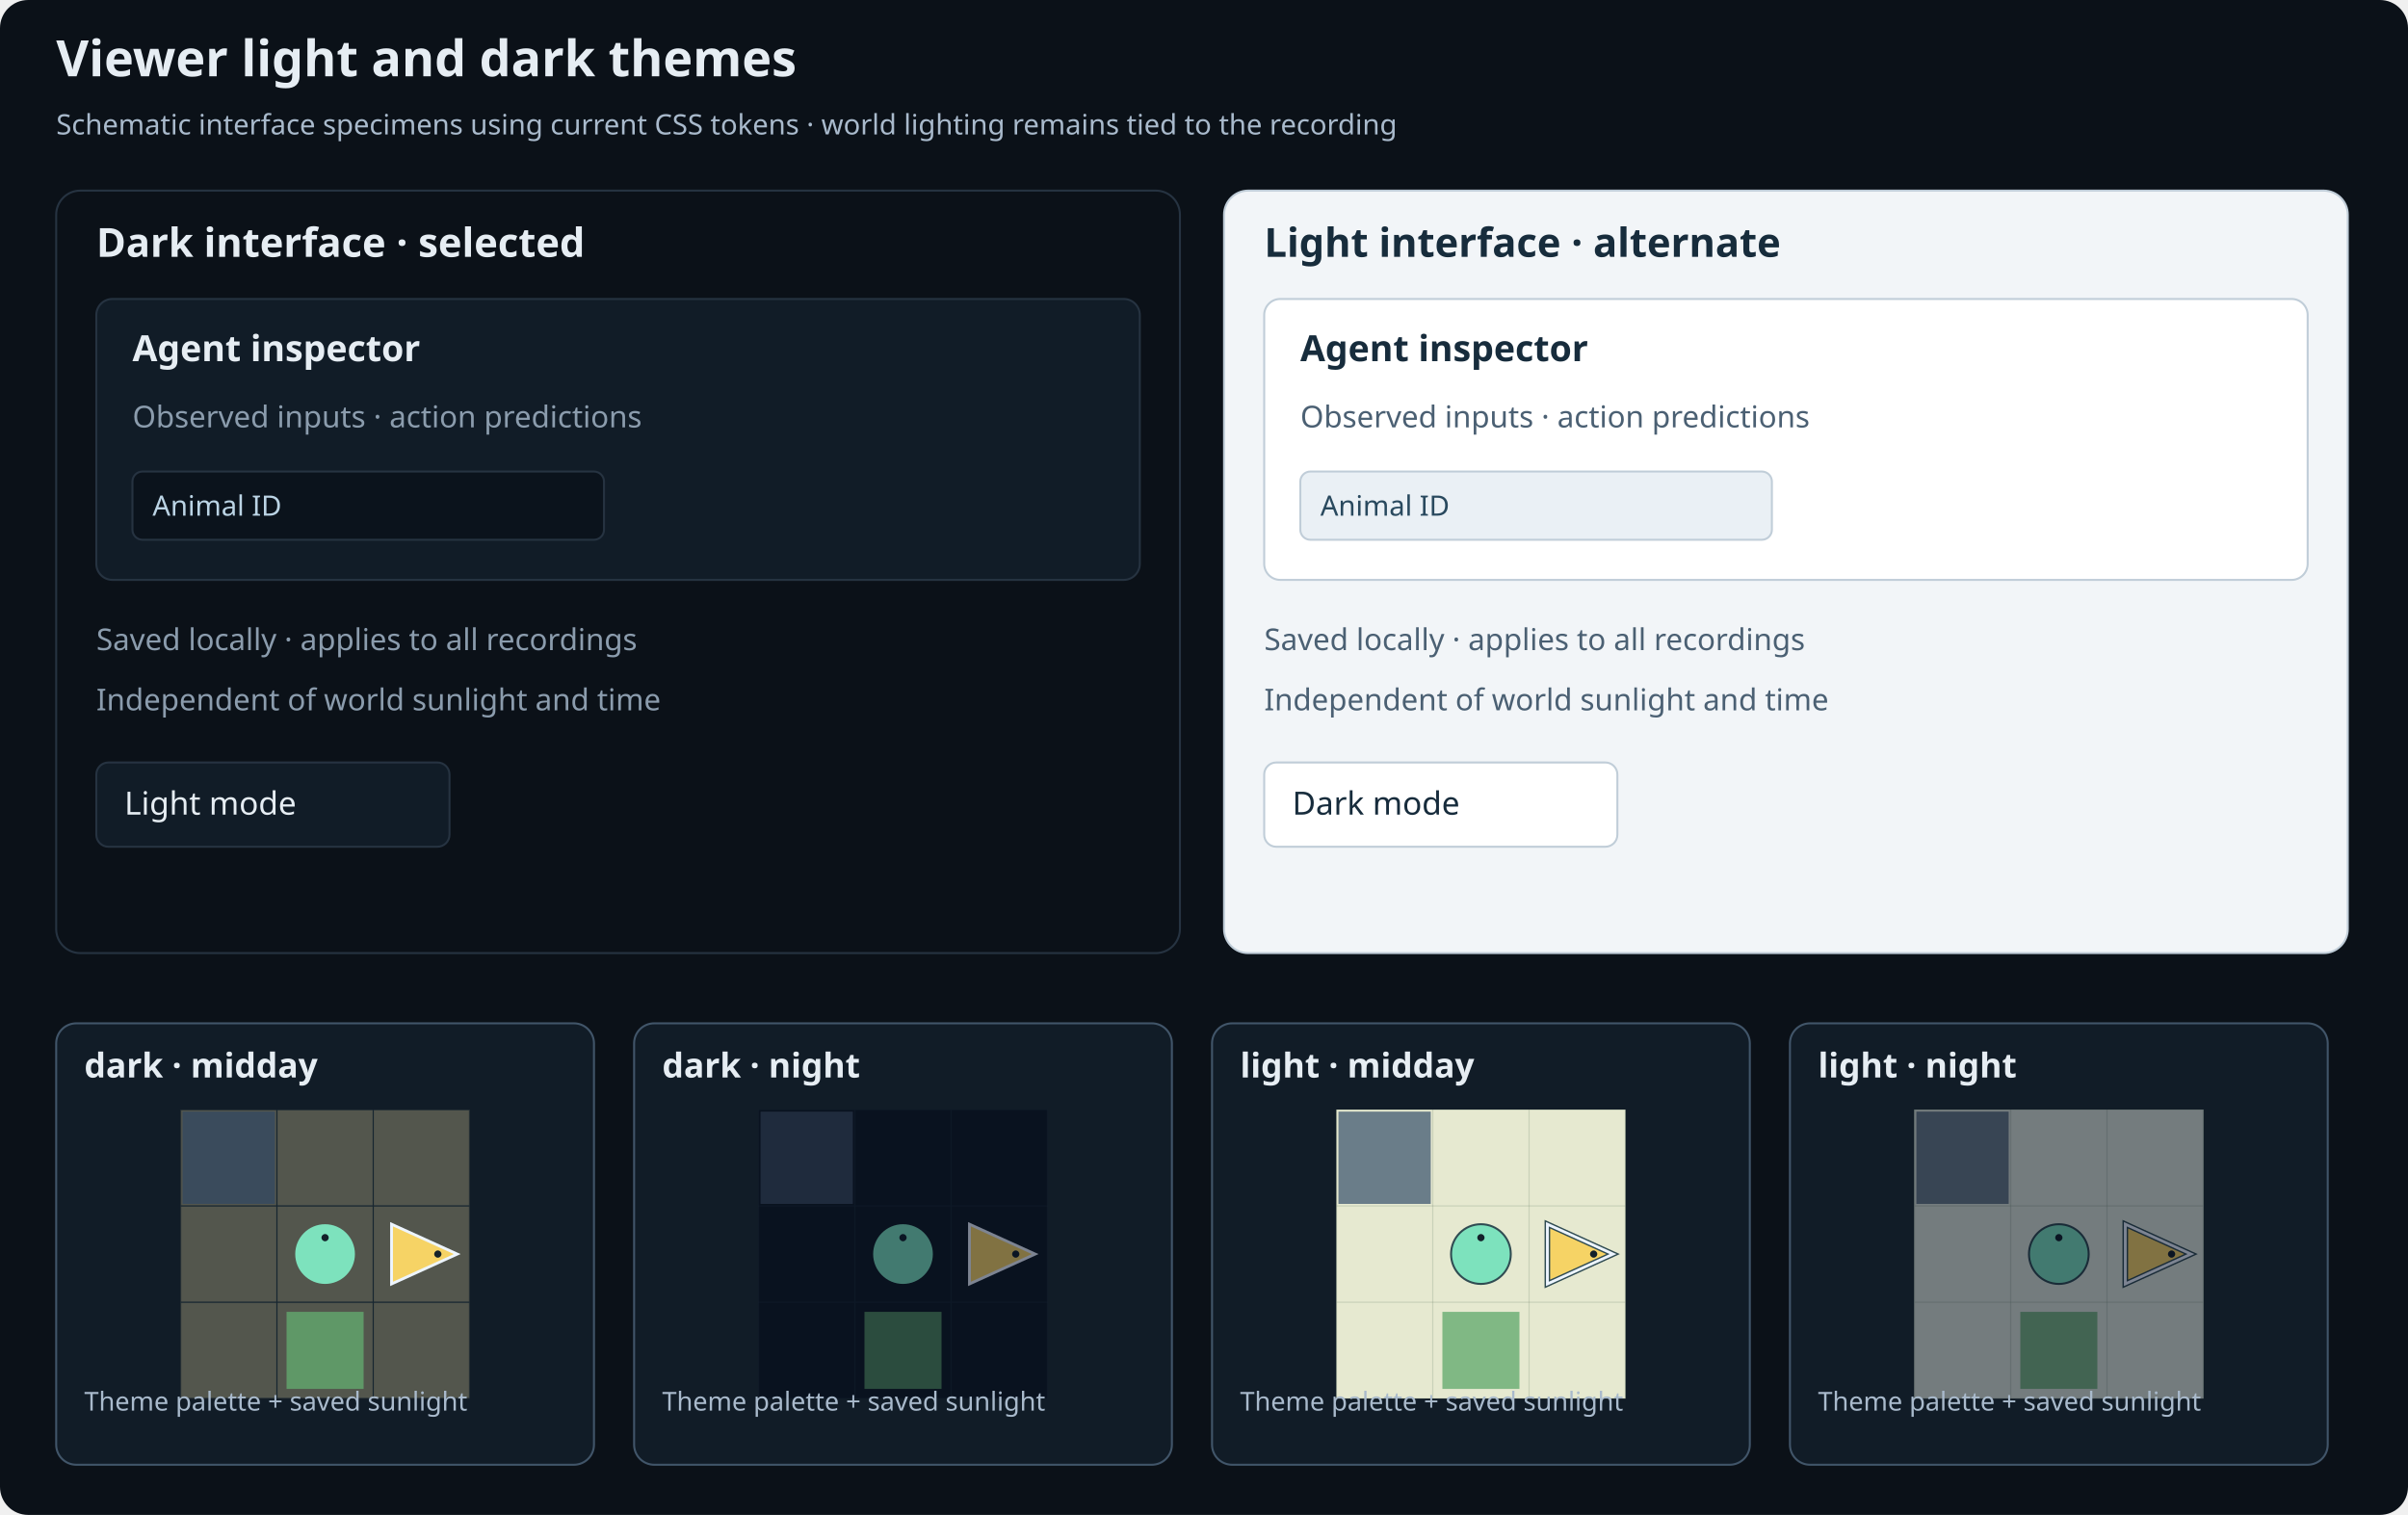
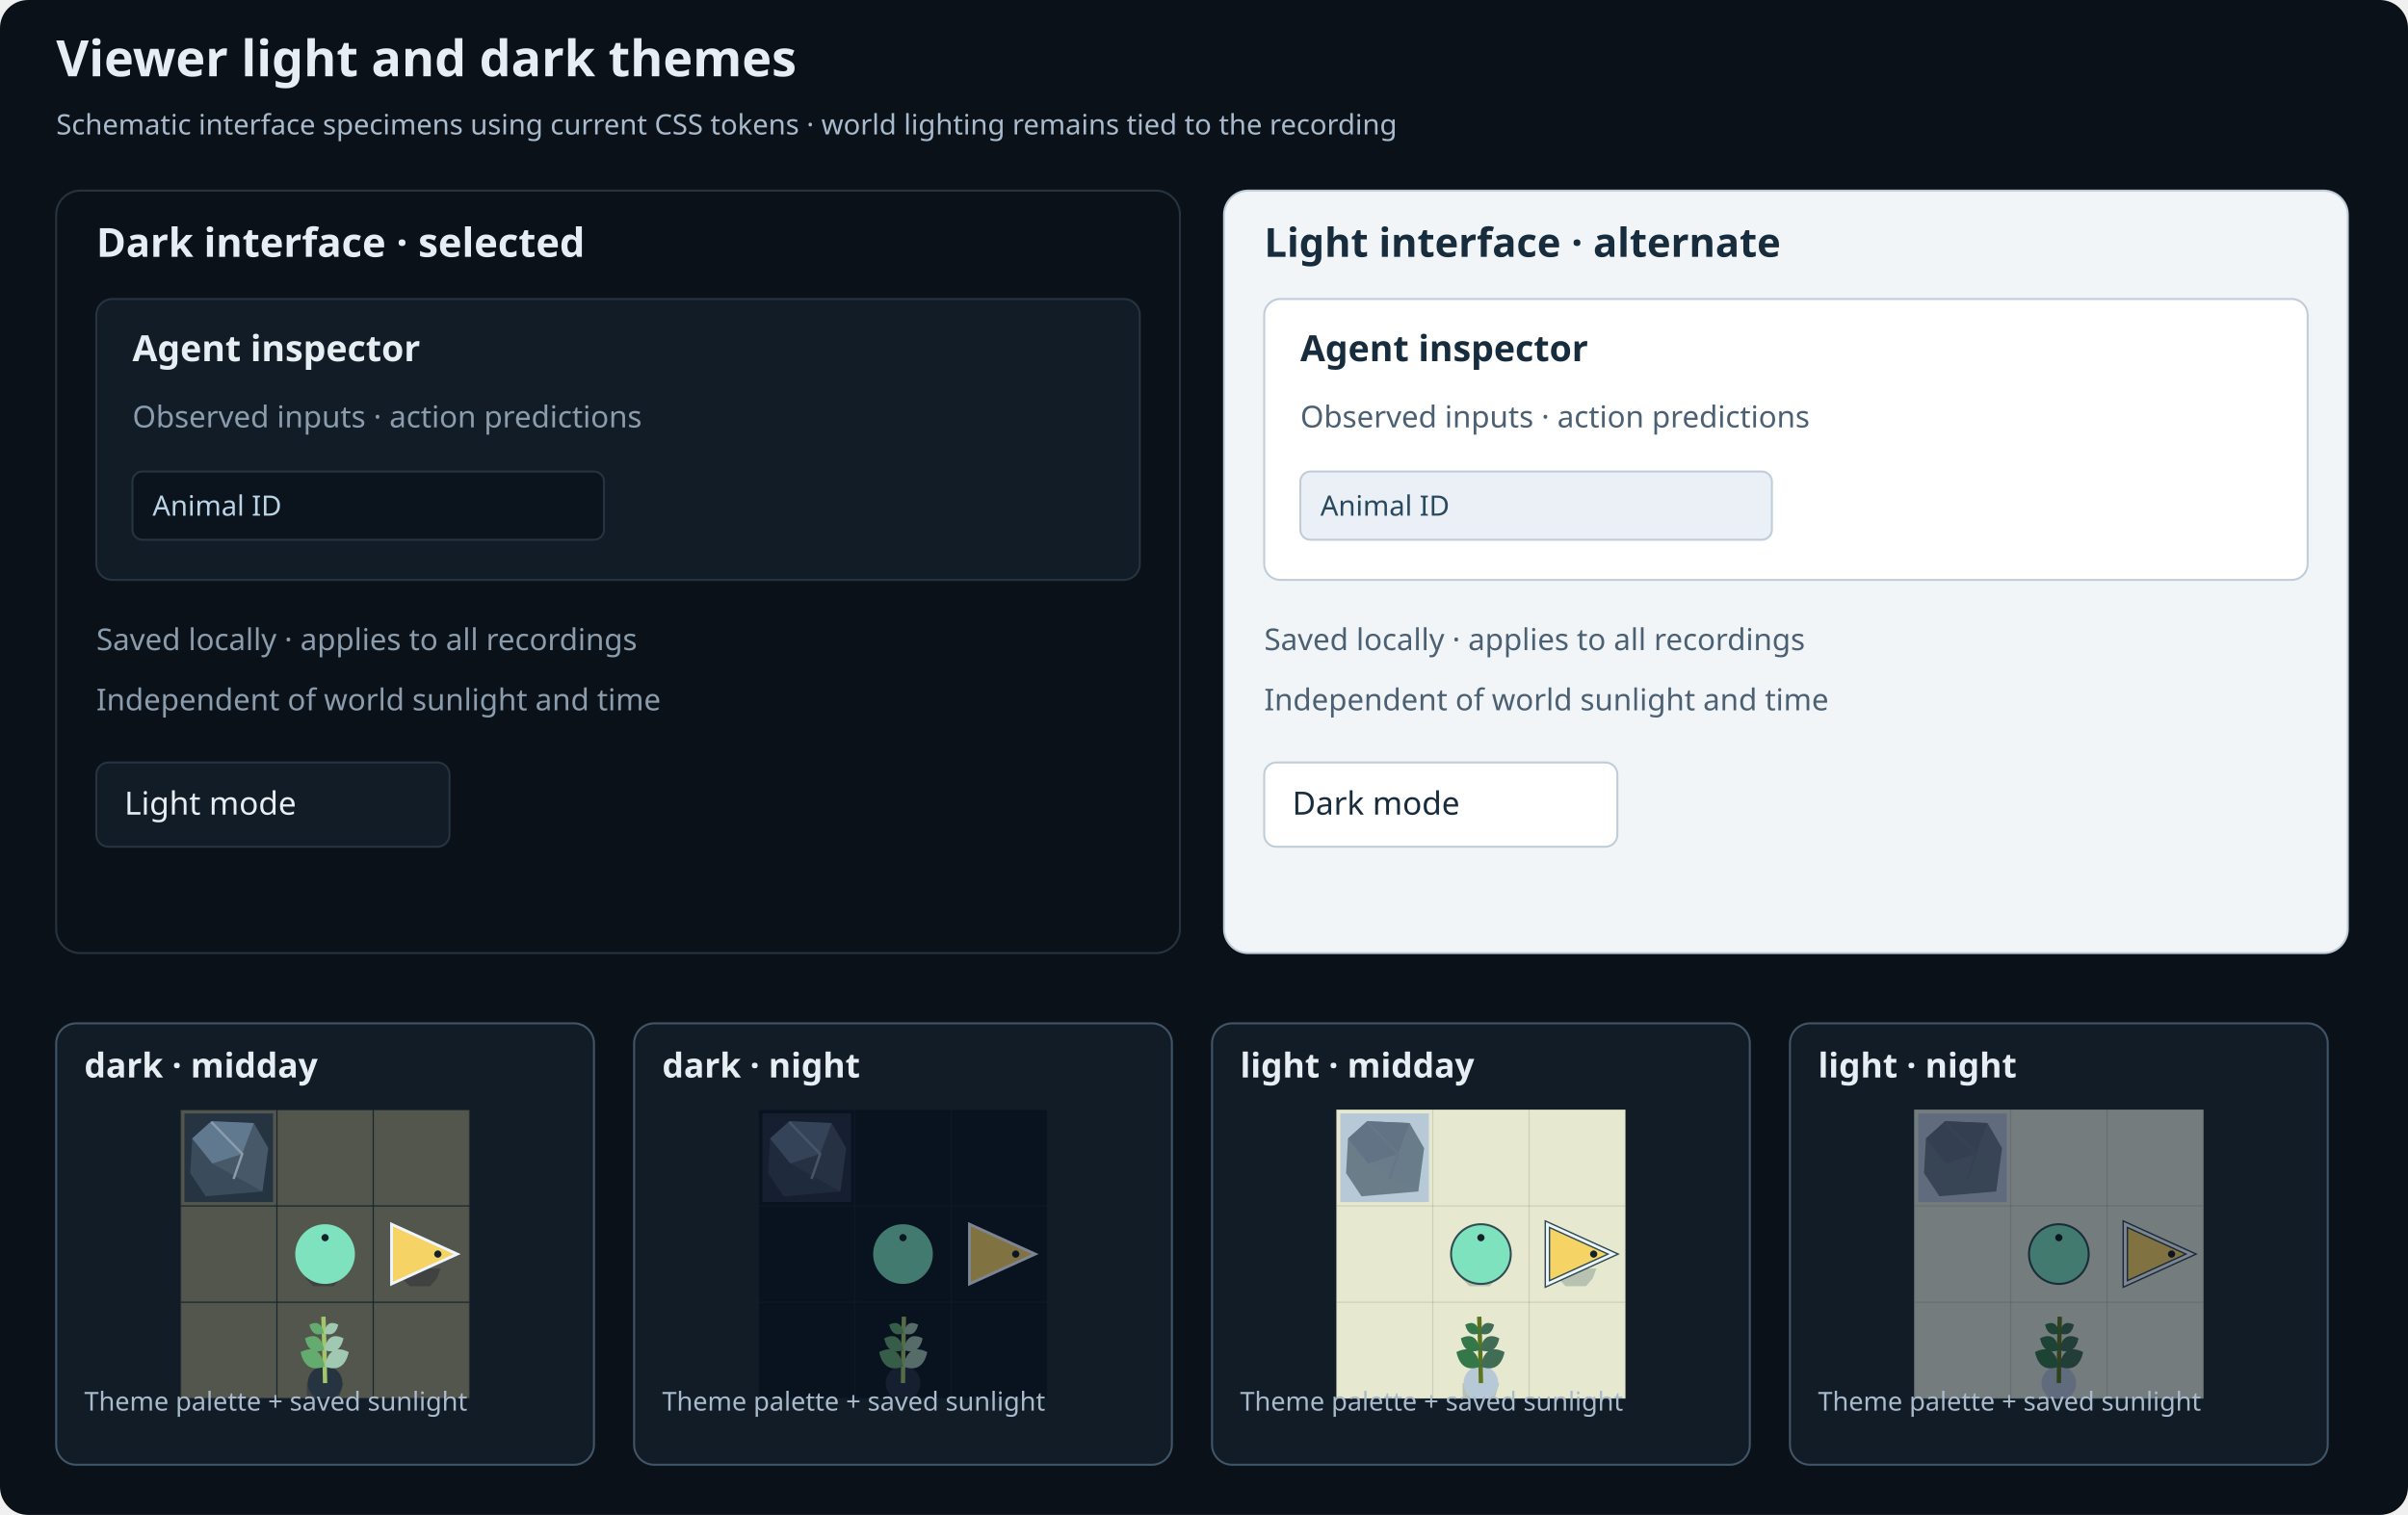
<svg xmlns="http://www.w3.org/2000/svg" width="1200" height="755" viewBox="0 0 1200 755" role="img" aria-labelledby="title desc">
  <style>.viewer-component text{font:12px system-ui,sans-serif;fill:#a9bacc}</style>
  <rect class="sheet-background" width="1200" height="755" rx="14" fill="#0b1118" />
  <g class="sheet-heading">
    <text x="28" y="38" font-family="system-ui,sans-serif" font-size="25" fill="#e6edf3" text-anchor="start" font-weight="600">Viewer light and dark themes</text>
    <text x="28" y="67" font-family="system-ui,sans-serif" font-size="14" fill="#a9bacc" text-anchor="start">Schematic interface specimens using current CSS tokens · world lighting remains tied to the recording</text>
  </g>
  <g class="comparison-current-dark">
    <g class="fixed-comparison">
      <rect x="28" y="95" width="560" height="380" rx="12" fill="#0b1118" stroke="#263341" />
      <text x="48" y="128" font-family="system-ui,sans-serif" font-size="20" fill="#e6edf3" text-anchor="start" font-weight="600">Dark interface · selected</text>
      <rect x="48" y="149" width="520" height="140" rx="8" fill="#111c27" stroke="#263341" />
      <text x="66" y="180" font-family="system-ui,sans-serif" font-size="18" fill="#e6edf3" text-anchor="start" font-weight="600">Agent inspector</text>
      <text x="66" y="213" font-family="system-ui,sans-serif" font-size="15" fill="#8b9cad" text-anchor="start">Observed inputs · action predictions</text>
      <rect x="66" y="235" width="235" height="34" rx="5" fill="#0b131c" stroke="#263341" />
      <text x="76" y="257" font-family="system-ui,sans-serif" font-size="14" fill="#bbd4e5" text-anchor="start">Animal ID</text>
      <text x="48" y="324" font-family="system-ui,sans-serif" font-size="15" fill="#8b9cad" text-anchor="start">Saved locally · applies to all recordings</text>
      <text x="48" y="354" font-family="system-ui,sans-serif" font-size="15" fill="#8b9cad" text-anchor="start">Independent of world sunlight and time</text>
      <rect x="48" y="380" width="176" height="42" rx="6" fill="#111c27" stroke="#263341" />
      <text x="62" y="406" font-family="system-ui,sans-serif" font-size="16" fill="#e6edf3" text-anchor="start">Light mode</text>
    </g>
    <g class="fixed-comparison">
      <rect x="610" y="95" width="560" height="380" rx="12" fill="#f2f5f8" stroke="#c0cdd8" />
      <text x="630" y="128" font-family="system-ui,sans-serif" font-size="20" fill="#172c3c" text-anchor="start" font-weight="600">Light interface · alternate</text>
      <rect x="630" y="149" width="520" height="140" rx="8" fill="#ffffff" stroke="#c0cdd8" />
      <text x="648" y="180" font-family="system-ui,sans-serif" font-size="18" fill="#172c3c" text-anchor="start" font-weight="600">Agent inspector</text>
      <text x="648" y="213" font-family="system-ui,sans-serif" font-size="15" fill="#4b6073" text-anchor="start">Observed inputs · action predictions</text>
      <rect x="648" y="235" width="235" height="34" rx="5" fill="#eaf0f5" stroke="#c0cdd8" />
      <text x="658" y="257" font-family="system-ui,sans-serif" font-size="14" fill="#29495e" text-anchor="start">Animal ID</text>
      <text x="630" y="324" font-family="system-ui,sans-serif" font-size="15" fill="#4b6073" text-anchor="start">Saved locally · applies to all recordings</text>
      <text x="630" y="354" font-family="system-ui,sans-serif" font-size="15" fill="#4b6073" text-anchor="start">Independent of world sunlight and time</text>
      <rect x="630" y="380" width="176" height="42" rx="6" fill="#ffffff" stroke="#c0cdd8" />
      <text x="644" y="406" font-family="system-ui,sans-serif" font-size="16" fill="#172c3c" text-anchor="start">Dark mode</text>
    </g>
    <rect x="28" y="510" width="268" height="220" rx="10" fill="#111c27" stroke="#415569" />
    <text x="42" y="537" font-family="system-ui,sans-serif" font-size="17" fill="#e6edf3" text-anchor="start" font-weight="600">dark · midday</text>
    <g transform="translate(90 553)">
      <svg width="144" height="144" viewBox="0 0 144 144">
        <rect x="0" y="0" width="144" height="144" fill="#101a22" opacity="1" transform="" />
        <rect x="0" y="0" width="144" height="144" fill="rgba(255,240,185,0.28)" opacity="1" transform="" />
+         <path d="M8.64 33.6L39.36 33.6L36.288 41.28L30.912 45.12L14.784 45.12L8.64 41.28ZM62.88 136.32L81.12 136.32L79.296 142.464L76.104 146.304L66.528 146.304L62.88 142.464ZM62.4 79.2L81.6 79.2L79.68 84.192L76.32 88.032L66.24 88.032L62.4 84.192ZM110.4 79.2L129.6 79.2L127.68 84.192L124.32 88.032L114.24 88.032L110.4 84.192Z" fill="#03091c" opacity="0.25" transform="" />
        <path d="M0 0L0 144" fill="none" stroke="#172630" stroke-width="0.6" opacity="1" transform="" />
        <path d="M48 0L48 144" fill="none" stroke="#172630" stroke-width="0.6" opacity="1" transform="" />
        <path d="M96 0L96 144" fill="none" stroke="#172630" stroke-width="0.6" opacity="1" transform="" />
        <path d="M144 0L144 144" fill="none" stroke="#172630" stroke-width="0.6" opacity="1" transform="" />
        <path d="M0 0L144 0" fill="none" stroke="#172630" stroke-width="0.6" opacity="1" transform="" />
        <path d="M0 48L144 48" fill="none" stroke="#172630" stroke-width="0.6" opacity="1" transform="" />
        <path d="M0 96L144 96" fill="none" stroke="#172630" stroke-width="0.6" opacity="1" transform="" />
        <path d="M0 144L144 144" fill="none" stroke="#172630" stroke-width="0.6" opacity="1" transform="" />
-         <rect x="1" y="1" width="46" height="46" fill="#3a4b5c" opacity="1" transform="" />
-         <rect x="52.8" y="100.8" width="38.4" height="38.4" fill="rgba(99,171,111,0.78)" opacity="1" transform="" />
+         <rect x="1.92" y="1.92" width="44.16" height="44.16" fill="#263341" opacity="1" transform="" />
+         <path d="M5.76 14.4L15.36 5.76L36.48 6.72L43.68 19.2L40.8 40.8L12.48 43.2L4.8 31.68Z" fill="#3a4b5c" opacity="1" transform="" />
+         <path d="M5.76 14.4L15.36 5.76L36.48 6.72L30.72 22.08L15.84 26.88Z" fill="#61798f" opacity="1" transform="" />
+         <path d="M15.84 26.88L30.72 22.08L36.48 6.72L43.68 19.2L40.8 40.8Z" fill="#8b9cad" opacity="0.169" transform="" />
+         <path d="M15.36 6.24L30.72 22.08L26.4 34.56" fill="none" stroke="#8b9cad" stroke-width="1.2" opacity="1" transform="" />
+         <path d="M80.64 136.32A8.64 8.64 0 1 0 63.36 136.32A8.64 8.64 0 1 0 80.64 136.32Z" fill="#263341" opacity="1" transform="" />
+         <path d="M72 136.32Q71.751 119.76 71.171 103.2" fill="none" stroke="#a2c76b" stroke-width="2.16" opacity="1" transform="" />
+         <path d="M71.793 128.04Q69.393 116.04 59.793 120.84Q62.193 131.64 71.793 128.04M71.585 119.76Q69.665 110.16 61.985 114Q63.905 122.64 71.585 119.76M71.378 111.48Q69.938 104.28 64.178 107.16Q65.618 113.64 71.378 111.48" fill="#63ab6f" opacity="1" transform="" />
+         <path d="M71.793 128.04Q74.193 116.04 83.793 120.84Q81.393 131.64 71.793 128.04M71.585 119.76Q73.505 110.16 81.185 114Q79.265 122.64 71.585 119.76M71.378 111.48Q72.818 104.28 78.578 107.16Q77.138 113.64 71.378 111.48" fill="#a1c8b0" opacity="1" transform="" />
        <path d="M14.88 0A14.88 14.88 0 1 0 -14.88 0A14.88 14.88 0 1 0 14.88 0Z" fill="#7de2bd" opacity="1" transform="translate(72 72) rotate(0)" />
        <path d="M1.8 -8.184A1.8 1.8 0 1 0 -1.8 -8.184A1.8 1.8 0 1 0 1.8 -8.184Z" fill="#13212a" opacity="1" transform="translate(72 72) rotate(0)" />
        <path d="M0 -17.856L14.88 14.88L-14.88 14.88Z" fill="#f6d365" opacity="1" transform="translate(120 72) rotate(90)" />
        <path d="M0 -17.856L14.88 14.88L-14.88 14.88Z" fill="none" stroke="#edf5ff" stroke-width="1.4" opacity="1" transform="translate(120 72) rotate(90)" />
        <path d="M1.8 -8.184A1.8 1.8 0 1 0 -1.8 -8.184A1.8 1.8 0 1 0 1.8 -8.184Z" fill="#13212a" opacity="1" transform="translate(120 72) rotate(90)" />
        <rect x="0" y="0" width="144" height="144" fill="rgba(3,9,28,0)" opacity="1" transform="" />
      </svg>
    </g>
    <text x="42" y="703" font-family="system-ui,sans-serif" font-size="13" fill="#a9bacc" text-anchor="start">Theme palette + saved sunlight</text>
    <rect x="316" y="510" width="268" height="220" rx="10" fill="#111c27" stroke="#415569" />
    <text x="330" y="537" font-family="system-ui,sans-serif" font-size="17" fill="#e6edf3" text-anchor="start" font-weight="600">dark · night</text>
    <g transform="translate(378 553)">
      <svg width="144" height="144" viewBox="0 0 144 144">
        <rect x="0" y="0" width="144" height="144" fill="#101a22" opacity="1" transform="" />
        <path d="M0 0L0 144" fill="none" stroke="#172630" stroke-width="0.6" opacity="1" transform="" />
        <path d="M48 0L48 144" fill="none" stroke="#172630" stroke-width="0.6" opacity="1" transform="" />
        <path d="M96 0L96 144" fill="none" stroke="#172630" stroke-width="0.6" opacity="1" transform="" />
        <path d="M144 0L144 144" fill="none" stroke="#172630" stroke-width="0.6" opacity="1" transform="" />
        <path d="M0 0L144 0" fill="none" stroke="#172630" stroke-width="0.6" opacity="1" transform="" />
        <path d="M0 48L144 48" fill="none" stroke="#172630" stroke-width="0.6" opacity="1" transform="" />
        <path d="M0 96L144 96" fill="none" stroke="#172630" stroke-width="0.6" opacity="1" transform="" />
        <path d="M0 144L144 144" fill="none" stroke="#172630" stroke-width="0.6" opacity="1" transform="" />
-         <rect x="1" y="1" width="46" height="46" fill="#3a4b5c" opacity="1" transform="" />
-         <rect x="52.8" y="100.8" width="38.4" height="38.4" fill="rgba(99,171,111,0.78)" opacity="1" transform="" />
+         <rect x="1.92" y="1.92" width="44.16" height="44.16" fill="#263341" opacity="1" transform="" />
+         <path d="M5.76 14.4L15.36 5.76L36.48 6.72L43.68 19.2L40.8 40.8L12.48 43.2L4.8 31.68Z" fill="#3a4b5c" opacity="1" transform="" />
+         <path d="M5.76 14.4L15.36 5.76L36.48 6.72L30.72 22.08L15.84 26.88Z" fill="#61798f" opacity="1" transform="" />
+         <path d="M15.84 26.88L30.72 22.08L36.48 6.72L43.68 19.2L40.8 40.8Z" fill="#8b9cad" opacity="0.16" transform="" />
+         <path d="M15.36 6.24L30.72 22.08L26.4 34.56" fill="none" stroke="#8b9cad" stroke-width="1.2" opacity="1" transform="" />
+         <path d="M80.64 136.32A8.64 8.64 0 1 0 63.36 136.32A8.64 8.64 0 1 0 80.64 136.32Z" fill="#263341" opacity="1" transform="" />
+         <path d="M72 136.32Q72.133 119.76 72.443 103.2" fill="none" stroke="#a2c76b" stroke-width="2.16" opacity="1" transform="" />
+         <path d="M72.111 128.04Q69.711 116.04 60.111 120.84Q62.511 131.64 72.111 128.04M72.222 119.76Q70.302 110.16 62.621 114Q64.541 122.64 72.222 119.76M72.332 111.48Q70.892 104.28 65.132 107.16Q66.572 113.64 72.332 111.48" fill="#63ab6f" opacity="1" transform="" />
+         <path d="M72.111 128.04Q74.511 116.04 84.111 120.84Q81.711 131.64 72.111 128.04M72.222 119.76Q74.141 110.16 81.822 114Q79.901 122.64 72.222 119.76M72.332 111.48Q73.772 104.28 79.532 107.16Q78.092 113.64 72.332 111.48" fill="#a1c8b0" opacity="1" transform="" />
        <path d="M14.88 0A14.88 14.88 0 1 0 -14.88 0A14.88 14.88 0 1 0 14.88 0Z" fill="#7de2bd" opacity="1" transform="translate(72 72) rotate(0)" />
        <path d="M1.8 -8.184A1.8 1.8 0 1 0 -1.8 -8.184A1.8 1.8 0 1 0 1.8 -8.184Z" fill="#13212a" opacity="1" transform="translate(72 72) rotate(0)" />
        <path d="M0 -17.856L14.88 14.88L-14.88 14.88Z" fill="#f6d365" opacity="1" transform="translate(120 72) rotate(90)" />
        <path d="M0 -17.856L14.88 14.88L-14.88 14.88Z" fill="none" stroke="#edf5ff" stroke-width="1.4" opacity="1" transform="translate(120 72) rotate(90)" />
        <path d="M1.8 -8.184A1.8 1.8 0 1 0 -1.8 -8.184A1.8 1.8 0 1 0 1.8 -8.184Z" fill="#13212a" opacity="1" transform="translate(120 72) rotate(90)" />
        <rect x="0" y="0" width="144" height="144" fill="rgba(3,9,28,0.48)" opacity="1" transform="" />
      </svg>
    </g>
    <text x="330" y="703" font-family="system-ui,sans-serif" font-size="13" fill="#a9bacc" text-anchor="start">Theme palette + saved sunlight</text>
    <rect x="604" y="510" width="268" height="220" rx="10" fill="#111c27" stroke="#415569" />
    <text x="618" y="537" font-family="system-ui,sans-serif" font-size="17" fill="#e6edf3" text-anchor="start" font-weight="600">light · midday</text>
    <g transform="translate(666 553)">
      <svg width="144" height="144" viewBox="0 0 144 144">
        <rect x="0" y="0" width="144" height="144" fill="#dce6d8" opacity="1" transform="" />
        <rect x="0" y="0" width="144" height="144" fill="rgba(255,240,185,0.28)" opacity="1" transform="" />
+         <path d="M8.64 33.6L39.36 33.6L36.288 41.28L30.912 45.12L14.784 45.12L8.64 41.28ZM62.88 136.32L81.12 136.32L79.296 142.464L76.104 146.304L66.528 146.304L62.88 142.464ZM62.4 79.2L81.6 79.2L79.68 84.192L76.32 88.032L66.24 88.032L62.4 84.192ZM110.4 79.2L129.6 79.2L127.68 84.192L124.32 88.032L114.24 88.032L110.4 84.192Z" fill="#304c52" opacity="0.25" transform="" />
        <path d="M0 0L0 144" fill="none" stroke="#647b6738" stroke-width="0.6" opacity="1" transform="" />
        <path d="M48 0L48 144" fill="none" stroke="#647b6738" stroke-width="0.6" opacity="1" transform="" />
        <path d="M96 0L96 144" fill="none" stroke="#647b6738" stroke-width="0.6" opacity="1" transform="" />
        <path d="M144 0L144 144" fill="none" stroke="#647b6738" stroke-width="0.6" opacity="1" transform="" />
        <path d="M0 0L144 0" fill="none" stroke="#647b6738" stroke-width="0.6" opacity="1" transform="" />
        <path d="M0 48L144 48" fill="none" stroke="#647b6738" stroke-width="0.6" opacity="1" transform="" />
        <path d="M0 96L144 96" fill="none" stroke="#647b6738" stroke-width="0.6" opacity="1" transform="" />
        <path d="M0 144L144 144" fill="none" stroke="#647b6738" stroke-width="0.6" opacity="1" transform="" />
-         <rect x="1" y="1" width="46" height="46" fill="#6a7d89" opacity="1" transform="" />
-         <rect x="52.8" y="100.8" width="38.4" height="38.4" fill="rgba(99,171,111,0.78)" opacity="1" transform="" />
+         <rect x="1.92" y="1.92" width="44.16" height="44.16" fill="#b7c8d7" opacity="1" transform="" />
+         <path d="M5.76 14.4L15.36 5.76L36.48 6.72L43.68 19.2L40.8 40.8L12.48 43.2L4.8 31.68Z" fill="#6a7d89" opacity="1" transform="" />
+         <path d="M5.76 14.4L15.36 5.76L36.48 6.72L30.72 22.08L15.84 26.88Z" fill="#617385" opacity="1" transform="" />
+         <path d="M15.84 26.88L30.72 22.08L36.48 6.72L43.68 19.2L40.8 40.8Z" fill="#667788" opacity="0.169" transform="" />
+         <path d="M15.36 6.24L30.72 22.08L26.4 34.56" fill="none" stroke="#667788" stroke-width="1.2" opacity="1" transform="" />
+         <path d="M80.64 136.32A8.64 8.64 0 1 0 63.36 136.32A8.64 8.64 0 1 0 80.64 136.32Z" fill="#b7c8d7" opacity="1" transform="" />
+         <path d="M72 136.32Q71.751 119.76 71.171 103.2" fill="none" stroke="#5c741a" stroke-width="2.16" opacity="1" transform="" />
+         <path d="M71.793 128.04Q69.393 116.04 59.793 120.84Q62.193 131.64 71.793 128.04M71.585 119.76Q69.665 110.16 61.985 114Q63.905 122.64 71.585 119.76M71.378 111.48Q69.938 104.28 64.178 107.16Q65.618 113.64 71.378 111.48" fill="#34784a" opacity="1" transform="" />
+         <path d="M71.793 128.04Q74.193 116.04 83.793 120.84Q81.393 131.64 71.793 128.04M71.585 119.76Q73.505 110.16 81.185 114Q79.265 122.64 71.585 119.76M71.378 111.48Q72.818 104.28 78.578 107.16Q77.138 113.64 71.378 111.48" fill="#416d55" opacity="1" transform="" />
        <path d="M14.88 0A14.88 14.88 0 1 0 -14.88 0A14.88 14.88 0 1 0 14.88 0Z" fill="#7de2bd" opacity="1" transform="translate(72 72) rotate(0)" />
        <path d="M14.88 0A14.88 14.88 0 1 0 -14.88 0A14.88 14.88 0 1 0 14.88 0Z" fill="none" stroke="#304c52" stroke-width="1" opacity="1" transform="translate(72 72) rotate(0)" />
        <path d="M1.8 -8.184A1.8 1.8 0 1 0 -1.8 -8.184A1.8 1.8 0 1 0 1.8 -8.184Z" fill="#13212a" opacity="1" transform="translate(72 72) rotate(0)" />
        <path d="M0 -17.856L14.88 14.88L-14.88 14.88Z" fill="#f6d365" opacity="1" transform="translate(120 72) rotate(90)" />
        <path d="M0 -17.856L14.88 14.88L-14.88 14.88Z" fill="none" stroke="#304c52" stroke-width="2.8" opacity="1" transform="translate(120 72) rotate(90)" />
        <path d="M0 -17.856L14.88 14.88L-14.88 14.88Z" fill="none" stroke="#edf5ff" stroke-width="1.4" opacity="1" transform="translate(120 72) rotate(90)" />
        <path d="M1.8 -8.184A1.8 1.8 0 1 0 -1.8 -8.184A1.8 1.8 0 1 0 1.8 -8.184Z" fill="#13212a" opacity="1" transform="translate(120 72) rotate(90)" />
        <rect x="0" y="0" width="144" height="144" fill="rgba(3,9,28,0)" opacity="1" transform="" />
      </svg>
    </g>
    <text x="618" y="703" font-family="system-ui,sans-serif" font-size="13" fill="#a9bacc" text-anchor="start">Theme palette + saved sunlight</text>
    <rect x="892" y="510" width="268" height="220" rx="10" fill="#111c27" stroke="#415569" />
    <text x="906" y="537" font-family="system-ui,sans-serif" font-size="17" fill="#e6edf3" text-anchor="start" font-weight="600">light · night</text>
    <g transform="translate(954 553)">
      <svg width="144" height="144" viewBox="0 0 144 144">
        <rect x="0" y="0" width="144" height="144" fill="#dce6d8" opacity="1" transform="" />
        <path d="M0 0L0 144" fill="none" stroke="#647b6738" stroke-width="0.6" opacity="1" transform="" />
        <path d="M48 0L48 144" fill="none" stroke="#647b6738" stroke-width="0.6" opacity="1" transform="" />
        <path d="M96 0L96 144" fill="none" stroke="#647b6738" stroke-width="0.6" opacity="1" transform="" />
        <path d="M144 0L144 144" fill="none" stroke="#647b6738" stroke-width="0.6" opacity="1" transform="" />
        <path d="M0 0L144 0" fill="none" stroke="#647b6738" stroke-width="0.6" opacity="1" transform="" />
        <path d="M0 48L144 48" fill="none" stroke="#647b6738" stroke-width="0.6" opacity="1" transform="" />
        <path d="M0 96L144 96" fill="none" stroke="#647b6738" stroke-width="0.6" opacity="1" transform="" />
        <path d="M0 144L144 144" fill="none" stroke="#647b6738" stroke-width="0.6" opacity="1" transform="" />
-         <rect x="1" y="1" width="46" height="46" fill="#6a7d89" opacity="1" transform="" />
-         <rect x="52.8" y="100.8" width="38.4" height="38.4" fill="rgba(99,171,111,0.78)" opacity="1" transform="" />
+         <rect x="1.92" y="1.92" width="44.16" height="44.16" fill="#b7c8d7" opacity="1" transform="" />
+         <path d="M5.76 14.4L15.36 5.76L36.48 6.72L43.68 19.2L40.8 40.8L12.48 43.2L4.8 31.68Z" fill="#6a7d89" opacity="1" transform="" />
+         <path d="M5.76 14.4L15.36 5.76L36.48 6.72L30.72 22.08L15.84 26.88Z" fill="#617385" opacity="1" transform="" />
+         <path d="M15.84 26.88L30.72 22.08L36.48 6.72L43.68 19.2L40.8 40.8Z" fill="#667788" opacity="0.16" transform="" />
+         <path d="M15.36 6.24L30.72 22.08L26.4 34.56" fill="none" stroke="#667788" stroke-width="1.2" opacity="1" transform="" />
+         <path d="M80.64 136.32A8.64 8.64 0 1 0 63.36 136.32A8.64 8.64 0 1 0 80.64 136.32Z" fill="#b7c8d7" opacity="1" transform="" />
+         <path d="M72 136.32Q72.133 119.76 72.443 103.2" fill="none" stroke="#5c741a" stroke-width="2.16" opacity="1" transform="" />
+         <path d="M72.111 128.04Q69.711 116.04 60.111 120.84Q62.511 131.64 72.111 128.04M72.222 119.76Q70.302 110.16 62.621 114Q64.541 122.64 72.222 119.76M72.332 111.48Q70.892 104.28 65.132 107.16Q66.572 113.64 72.332 111.48" fill="#34784a" opacity="1" transform="" />
+         <path d="M72.111 128.04Q74.511 116.04 84.111 120.84Q81.711 131.64 72.111 128.04M72.222 119.76Q74.141 110.16 81.822 114Q79.901 122.64 72.222 119.76M72.332 111.48Q73.772 104.28 79.532 107.16Q78.092 113.64 72.332 111.48" fill="#416d55" opacity="1" transform="" />
        <path d="M14.88 0A14.88 14.88 0 1 0 -14.88 0A14.88 14.88 0 1 0 14.88 0Z" fill="#7de2bd" opacity="1" transform="translate(72 72) rotate(0)" />
        <path d="M14.88 0A14.88 14.88 0 1 0 -14.88 0A14.88 14.88 0 1 0 14.88 0Z" fill="none" stroke="#304c52" stroke-width="1" opacity="1" transform="translate(72 72) rotate(0)" />
        <path d="M1.8 -8.184A1.8 1.8 0 1 0 -1.8 -8.184A1.8 1.8 0 1 0 1.8 -8.184Z" fill="#13212a" opacity="1" transform="translate(72 72) rotate(0)" />
        <path d="M0 -17.856L14.88 14.88L-14.88 14.88Z" fill="#f6d365" opacity="1" transform="translate(120 72) rotate(90)" />
        <path d="M0 -17.856L14.88 14.88L-14.88 14.88Z" fill="none" stroke="#304c52" stroke-width="2.8" opacity="1" transform="translate(120 72) rotate(90)" />
        <path d="M0 -17.856L14.88 14.88L-14.88 14.88Z" fill="none" stroke="#edf5ff" stroke-width="1.4" opacity="1" transform="translate(120 72) rotate(90)" />
        <path d="M1.8 -8.184A1.8 1.8 0 1 0 -1.8 -8.184A1.8 1.8 0 1 0 1.8 -8.184Z" fill="#13212a" opacity="1" transform="translate(120 72) rotate(90)" />
        <rect x="0" y="0" width="144" height="144" fill="rgba(3,9,28,0.48)" opacity="1" transform="" />
      </svg>
    </g>
    <text x="906" y="703" font-family="system-ui,sans-serif" font-size="13" fill="#a9bacc" text-anchor="start">Theme palette + saved sunlight</text>
  </g>
  <g class="comparison-current-light">
    <g class="fixed-comparison">
      <rect x="28" y="95" width="560" height="380" rx="12" fill="#f2f5f8" stroke="#c0cdd8" />
      <text x="48" y="128" font-family="system-ui,sans-serif" font-size="20" fill="#172c3c" text-anchor="start" font-weight="600">Light interface · selected</text>
      <rect x="48" y="149" width="520" height="140" rx="8" fill="#ffffff" stroke="#c0cdd8" />
      <text x="66" y="180" font-family="system-ui,sans-serif" font-size="18" fill="#172c3c" text-anchor="start" font-weight="600">Agent inspector</text>
      <text x="66" y="213" font-family="system-ui,sans-serif" font-size="15" fill="#4b6073" text-anchor="start">Observed inputs · action predictions</text>
      <rect x="66" y="235" width="235" height="34" rx="5" fill="#eaf0f5" stroke="#c0cdd8" />
      <text x="76" y="257" font-family="system-ui,sans-serif" font-size="14" fill="#29495e" text-anchor="start">Animal ID</text>
      <text x="48" y="324" font-family="system-ui,sans-serif" font-size="15" fill="#4b6073" text-anchor="start">Saved locally · applies to all recordings</text>
      <text x="48" y="354" font-family="system-ui,sans-serif" font-size="15" fill="#4b6073" text-anchor="start">Independent of world sunlight and time</text>
      <rect x="48" y="380" width="176" height="42" rx="6" fill="#ffffff" stroke="#c0cdd8" />
      <text x="62" y="406" font-family="system-ui,sans-serif" font-size="16" fill="#172c3c" text-anchor="start">Dark mode</text>
    </g>
    <g class="fixed-comparison">
      <rect x="610" y="95" width="560" height="380" rx="12" fill="#0b1118" stroke="#263341" />
      <text x="630" y="128" font-family="system-ui,sans-serif" font-size="20" fill="#e6edf3" text-anchor="start" font-weight="600">Dark interface · alternate</text>
      <rect x="630" y="149" width="520" height="140" rx="8" fill="#111c27" stroke="#263341" />
      <text x="648" y="180" font-family="system-ui,sans-serif" font-size="18" fill="#e6edf3" text-anchor="start" font-weight="600">Agent inspector</text>
      <text x="648" y="213" font-family="system-ui,sans-serif" font-size="15" fill="#8b9cad" text-anchor="start">Observed inputs · action predictions</text>
      <rect x="648" y="235" width="235" height="34" rx="5" fill="#0b131c" stroke="#263341" />
      <text x="658" y="257" font-family="system-ui,sans-serif" font-size="14" fill="#bbd4e5" text-anchor="start">Animal ID</text>
      <text x="630" y="324" font-family="system-ui,sans-serif" font-size="15" fill="#8b9cad" text-anchor="start">Saved locally · applies to all recordings</text>
      <text x="630" y="354" font-family="system-ui,sans-serif" font-size="15" fill="#8b9cad" text-anchor="start">Independent of world sunlight and time</text>
      <rect x="630" y="380" width="176" height="42" rx="6" fill="#111c27" stroke="#263341" />
      <text x="644" y="406" font-family="system-ui,sans-serif" font-size="16" fill="#e6edf3" text-anchor="start">Light mode</text>
    </g>
    <rect x="28" y="510" width="268" height="220" rx="10" fill="#111c27" stroke="#415569" />
    <text x="42" y="537" font-family="system-ui,sans-serif" font-size="17" fill="#e6edf3" text-anchor="start" font-weight="600">light · midday</text>
    <g transform="translate(90 553)">
      <svg width="144" height="144" viewBox="0 0 144 144">
        <rect x="0" y="0" width="144" height="144" fill="#dce6d8" opacity="1" transform="" />
        <rect x="0" y="0" width="144" height="144" fill="rgba(255,240,185,0.28)" opacity="1" transform="" />
+         <path d="M8.64 33.6L39.36 33.6L36.288 41.28L30.912 45.12L14.784 45.12L8.64 41.28ZM62.88 136.32L81.12 136.32L79.296 142.464L76.104 146.304L66.528 146.304L62.88 142.464ZM62.4 79.2L81.6 79.2L79.68 84.192L76.32 88.032L66.24 88.032L62.4 84.192ZM110.4 79.2L129.6 79.2L127.68 84.192L124.32 88.032L114.24 88.032L110.4 84.192Z" fill="#304c52" opacity="0.25" transform="" />
        <path d="M0 0L0 144" fill="none" stroke="#647b6738" stroke-width="0.6" opacity="1" transform="" />
        <path d="M48 0L48 144" fill="none" stroke="#647b6738" stroke-width="0.6" opacity="1" transform="" />
        <path d="M96 0L96 144" fill="none" stroke="#647b6738" stroke-width="0.6" opacity="1" transform="" />
        <path d="M144 0L144 144" fill="none" stroke="#647b6738" stroke-width="0.6" opacity="1" transform="" />
        <path d="M0 0L144 0" fill="none" stroke="#647b6738" stroke-width="0.6" opacity="1" transform="" />
        <path d="M0 48L144 48" fill="none" stroke="#647b6738" stroke-width="0.6" opacity="1" transform="" />
        <path d="M0 96L144 96" fill="none" stroke="#647b6738" stroke-width="0.6" opacity="1" transform="" />
        <path d="M0 144L144 144" fill="none" stroke="#647b6738" stroke-width="0.6" opacity="1" transform="" />
-         <rect x="1" y="1" width="46" height="46" fill="#6a7d89" opacity="1" transform="" />
-         <rect x="52.8" y="100.8" width="38.4" height="38.4" fill="rgba(99,171,111,0.78)" opacity="1" transform="" />
+         <rect x="1.92" y="1.92" width="44.16" height="44.16" fill="#b7c8d7" opacity="1" transform="" />
+         <path d="M5.76 14.4L15.36 5.76L36.48 6.72L43.68 19.2L40.8 40.8L12.48 43.2L4.8 31.68Z" fill="#6a7d89" opacity="1" transform="" />
+         <path d="M5.76 14.4L15.36 5.76L36.48 6.72L30.72 22.08L15.84 26.88Z" fill="#617385" opacity="1" transform="" />
+         <path d="M15.84 26.88L30.72 22.08L36.48 6.72L43.68 19.2L40.8 40.8Z" fill="#667788" opacity="0.169" transform="" />
+         <path d="M15.36 6.24L30.72 22.08L26.4 34.56" fill="none" stroke="#667788" stroke-width="1.2" opacity="1" transform="" />
+         <path d="M80.64 136.32A8.64 8.64 0 1 0 63.36 136.32A8.64 8.64 0 1 0 80.64 136.32Z" fill="#b7c8d7" opacity="1" transform="" />
+         <path d="M72 136.32Q71.751 119.76 71.171 103.2" fill="none" stroke="#5c741a" stroke-width="2.16" opacity="1" transform="" />
+         <path d="M71.793 128.04Q69.393 116.04 59.793 120.84Q62.193 131.64 71.793 128.04M71.585 119.76Q69.665 110.16 61.985 114Q63.905 122.64 71.585 119.76M71.378 111.48Q69.938 104.28 64.178 107.16Q65.618 113.64 71.378 111.48" fill="#34784a" opacity="1" transform="" />
+         <path d="M71.793 128.04Q74.193 116.04 83.793 120.84Q81.393 131.64 71.793 128.04M71.585 119.76Q73.505 110.16 81.185 114Q79.265 122.64 71.585 119.76M71.378 111.48Q72.818 104.28 78.578 107.16Q77.138 113.64 71.378 111.48" fill="#416d55" opacity="1" transform="" />
        <path d="M14.88 0A14.88 14.88 0 1 0 -14.88 0A14.88 14.88 0 1 0 14.88 0Z" fill="#7de2bd" opacity="1" transform="translate(72 72) rotate(0)" />
        <path d="M14.88 0A14.88 14.88 0 1 0 -14.88 0A14.88 14.88 0 1 0 14.88 0Z" fill="none" stroke="#304c52" stroke-width="1" opacity="1" transform="translate(72 72) rotate(0)" />
        <path d="M1.8 -8.184A1.8 1.8 0 1 0 -1.8 -8.184A1.8 1.8 0 1 0 1.8 -8.184Z" fill="#13212a" opacity="1" transform="translate(72 72) rotate(0)" />
        <path d="M0 -17.856L14.88 14.88L-14.88 14.88Z" fill="#f6d365" opacity="1" transform="translate(120 72) rotate(90)" />
        <path d="M0 -17.856L14.88 14.88L-14.88 14.88Z" fill="none" stroke="#304c52" stroke-width="2.8" opacity="1" transform="translate(120 72) rotate(90)" />
        <path d="M0 -17.856L14.88 14.88L-14.88 14.88Z" fill="none" stroke="#edf5ff" stroke-width="1.4" opacity="1" transform="translate(120 72) rotate(90)" />
        <path d="M1.8 -8.184A1.8 1.8 0 1 0 -1.8 -8.184A1.8 1.8 0 1 0 1.8 -8.184Z" fill="#13212a" opacity="1" transform="translate(120 72) rotate(90)" />
        <rect x="0" y="0" width="144" height="144" fill="rgba(3,9,28,0)" opacity="1" transform="" />
      </svg>
    </g>
    <text x="42" y="703" font-family="system-ui,sans-serif" font-size="13" fill="#a9bacc" text-anchor="start">Theme palette + saved sunlight</text>
    <rect x="316" y="510" width="268" height="220" rx="10" fill="#111c27" stroke="#415569" />
    <text x="330" y="537" font-family="system-ui,sans-serif" font-size="17" fill="#e6edf3" text-anchor="start" font-weight="600">light · night</text>
    <g transform="translate(378 553)">
      <svg width="144" height="144" viewBox="0 0 144 144">
        <rect x="0" y="0" width="144" height="144" fill="#dce6d8" opacity="1" transform="" />
        <path d="M0 0L0 144" fill="none" stroke="#647b6738" stroke-width="0.6" opacity="1" transform="" />
        <path d="M48 0L48 144" fill="none" stroke="#647b6738" stroke-width="0.6" opacity="1" transform="" />
        <path d="M96 0L96 144" fill="none" stroke="#647b6738" stroke-width="0.6" opacity="1" transform="" />
        <path d="M144 0L144 144" fill="none" stroke="#647b6738" stroke-width="0.6" opacity="1" transform="" />
        <path d="M0 0L144 0" fill="none" stroke="#647b6738" stroke-width="0.6" opacity="1" transform="" />
        <path d="M0 48L144 48" fill="none" stroke="#647b6738" stroke-width="0.6" opacity="1" transform="" />
        <path d="M0 96L144 96" fill="none" stroke="#647b6738" stroke-width="0.6" opacity="1" transform="" />
        <path d="M0 144L144 144" fill="none" stroke="#647b6738" stroke-width="0.6" opacity="1" transform="" />
-         <rect x="1" y="1" width="46" height="46" fill="#6a7d89" opacity="1" transform="" />
-         <rect x="52.8" y="100.8" width="38.4" height="38.4" fill="rgba(99,171,111,0.78)" opacity="1" transform="" />
+         <rect x="1.92" y="1.92" width="44.16" height="44.16" fill="#b7c8d7" opacity="1" transform="" />
+         <path d="M5.76 14.4L15.36 5.76L36.48 6.72L43.68 19.2L40.8 40.8L12.48 43.2L4.8 31.68Z" fill="#6a7d89" opacity="1" transform="" />
+         <path d="M5.76 14.4L15.36 5.76L36.48 6.72L30.72 22.08L15.84 26.88Z" fill="#617385" opacity="1" transform="" />
+         <path d="M15.84 26.88L30.72 22.08L36.48 6.72L43.68 19.2L40.8 40.8Z" fill="#667788" opacity="0.16" transform="" />
+         <path d="M15.36 6.24L30.72 22.08L26.4 34.56" fill="none" stroke="#667788" stroke-width="1.2" opacity="1" transform="" />
+         <path d="M80.64 136.32A8.64 8.64 0 1 0 63.36 136.32A8.64 8.64 0 1 0 80.64 136.32Z" fill="#b7c8d7" opacity="1" transform="" />
+         <path d="M72 136.32Q72.133 119.76 72.443 103.2" fill="none" stroke="#5c741a" stroke-width="2.16" opacity="1" transform="" />
+         <path d="M72.111 128.04Q69.711 116.04 60.111 120.84Q62.511 131.64 72.111 128.04M72.222 119.76Q70.302 110.16 62.621 114Q64.541 122.64 72.222 119.76M72.332 111.48Q70.892 104.28 65.132 107.16Q66.572 113.64 72.332 111.48" fill="#34784a" opacity="1" transform="" />
+         <path d="M72.111 128.04Q74.511 116.04 84.111 120.84Q81.711 131.64 72.111 128.04M72.222 119.76Q74.141 110.16 81.822 114Q79.901 122.64 72.222 119.76M72.332 111.48Q73.772 104.28 79.532 107.16Q78.092 113.64 72.332 111.48" fill="#416d55" opacity="1" transform="" />
        <path d="M14.88 0A14.88 14.88 0 1 0 -14.88 0A14.88 14.88 0 1 0 14.88 0Z" fill="#7de2bd" opacity="1" transform="translate(72 72) rotate(0)" />
        <path d="M14.88 0A14.88 14.88 0 1 0 -14.88 0A14.88 14.88 0 1 0 14.88 0Z" fill="none" stroke="#304c52" stroke-width="1" opacity="1" transform="translate(72 72) rotate(0)" />
        <path d="M1.8 -8.184A1.8 1.8 0 1 0 -1.8 -8.184A1.8 1.8 0 1 0 1.8 -8.184Z" fill="#13212a" opacity="1" transform="translate(72 72) rotate(0)" />
        <path d="M0 -17.856L14.88 14.88L-14.88 14.88Z" fill="#f6d365" opacity="1" transform="translate(120 72) rotate(90)" />
        <path d="M0 -17.856L14.88 14.88L-14.88 14.88Z" fill="none" stroke="#304c52" stroke-width="2.8" opacity="1" transform="translate(120 72) rotate(90)" />
        <path d="M0 -17.856L14.88 14.88L-14.88 14.88Z" fill="none" stroke="#edf5ff" stroke-width="1.4" opacity="1" transform="translate(120 72) rotate(90)" />
        <path d="M1.8 -8.184A1.8 1.8 0 1 0 -1.8 -8.184A1.8 1.8 0 1 0 1.8 -8.184Z" fill="#13212a" opacity="1" transform="translate(120 72) rotate(90)" />
        <rect x="0" y="0" width="144" height="144" fill="rgba(3,9,28,0.48)" opacity="1" transform="" />
      </svg>
    </g>
    <text x="330" y="703" font-family="system-ui,sans-serif" font-size="13" fill="#a9bacc" text-anchor="start">Theme palette + saved sunlight</text>
    <rect x="604" y="510" width="268" height="220" rx="10" fill="#111c27" stroke="#415569" />
    <text x="618" y="537" font-family="system-ui,sans-serif" font-size="17" fill="#e6edf3" text-anchor="start" font-weight="600">dark · midday</text>
    <g transform="translate(666 553)">
      <svg width="144" height="144" viewBox="0 0 144 144">
        <rect x="0" y="0" width="144" height="144" fill="#101a22" opacity="1" transform="" />
        <rect x="0" y="0" width="144" height="144" fill="rgba(255,240,185,0.28)" opacity="1" transform="" />
+         <path d="M8.64 33.6L39.36 33.6L36.288 41.28L30.912 45.12L14.784 45.12L8.64 41.28ZM62.88 136.32L81.12 136.32L79.296 142.464L76.104 146.304L66.528 146.304L62.88 142.464ZM62.4 79.2L81.6 79.2L79.68 84.192L76.32 88.032L66.24 88.032L62.4 84.192ZM110.4 79.2L129.6 79.2L127.68 84.192L124.32 88.032L114.24 88.032L110.4 84.192Z" fill="#03091c" opacity="0.25" transform="" />
        <path d="M0 0L0 144" fill="none" stroke="#172630" stroke-width="0.6" opacity="1" transform="" />
        <path d="M48 0L48 144" fill="none" stroke="#172630" stroke-width="0.6" opacity="1" transform="" />
        <path d="M96 0L96 144" fill="none" stroke="#172630" stroke-width="0.6" opacity="1" transform="" />
        <path d="M144 0L144 144" fill="none" stroke="#172630" stroke-width="0.6" opacity="1" transform="" />
        <path d="M0 0L144 0" fill="none" stroke="#172630" stroke-width="0.6" opacity="1" transform="" />
        <path d="M0 48L144 48" fill="none" stroke="#172630" stroke-width="0.6" opacity="1" transform="" />
        <path d="M0 96L144 96" fill="none" stroke="#172630" stroke-width="0.6" opacity="1" transform="" />
        <path d="M0 144L144 144" fill="none" stroke="#172630" stroke-width="0.6" opacity="1" transform="" />
-         <rect x="1" y="1" width="46" height="46" fill="#3a4b5c" opacity="1" transform="" />
-         <rect x="52.8" y="100.8" width="38.4" height="38.4" fill="rgba(99,171,111,0.78)" opacity="1" transform="" />
+         <rect x="1.92" y="1.92" width="44.16" height="44.16" fill="#263341" opacity="1" transform="" />
+         <path d="M5.76 14.4L15.36 5.76L36.48 6.72L43.68 19.2L40.8 40.8L12.48 43.2L4.8 31.68Z" fill="#3a4b5c" opacity="1" transform="" />
+         <path d="M5.76 14.4L15.36 5.76L36.48 6.72L30.72 22.08L15.84 26.88Z" fill="#61798f" opacity="1" transform="" />
+         <path d="M15.84 26.88L30.72 22.08L36.48 6.72L43.68 19.2L40.8 40.8Z" fill="#8b9cad" opacity="0.169" transform="" />
+         <path d="M15.36 6.24L30.72 22.08L26.4 34.56" fill="none" stroke="#8b9cad" stroke-width="1.2" opacity="1" transform="" />
+         <path d="M80.64 136.32A8.64 8.64 0 1 0 63.36 136.32A8.64 8.64 0 1 0 80.64 136.32Z" fill="#263341" opacity="1" transform="" />
+         <path d="M72 136.32Q71.751 119.76 71.171 103.2" fill="none" stroke="#a2c76b" stroke-width="2.16" opacity="1" transform="" />
+         <path d="M71.793 128.04Q69.393 116.04 59.793 120.84Q62.193 131.64 71.793 128.04M71.585 119.76Q69.665 110.16 61.985 114Q63.905 122.64 71.585 119.76M71.378 111.48Q69.938 104.28 64.178 107.16Q65.618 113.64 71.378 111.48" fill="#63ab6f" opacity="1" transform="" />
+         <path d="M71.793 128.04Q74.193 116.04 83.793 120.84Q81.393 131.64 71.793 128.04M71.585 119.76Q73.505 110.16 81.185 114Q79.265 122.64 71.585 119.76M71.378 111.48Q72.818 104.28 78.578 107.16Q77.138 113.64 71.378 111.48" fill="#a1c8b0" opacity="1" transform="" />
        <path d="M14.88 0A14.88 14.88 0 1 0 -14.88 0A14.88 14.88 0 1 0 14.88 0Z" fill="#7de2bd" opacity="1" transform="translate(72 72) rotate(0)" />
        <path d="M1.8 -8.184A1.8 1.8 0 1 0 -1.8 -8.184A1.8 1.8 0 1 0 1.8 -8.184Z" fill="#13212a" opacity="1" transform="translate(72 72) rotate(0)" />
        <path d="M0 -17.856L14.88 14.88L-14.88 14.88Z" fill="#f6d365" opacity="1" transform="translate(120 72) rotate(90)" />
        <path d="M0 -17.856L14.88 14.88L-14.88 14.88Z" fill="none" stroke="#edf5ff" stroke-width="1.4" opacity="1" transform="translate(120 72) rotate(90)" />
        <path d="M1.8 -8.184A1.8 1.8 0 1 0 -1.8 -8.184A1.8 1.8 0 1 0 1.8 -8.184Z" fill="#13212a" opacity="1" transform="translate(120 72) rotate(90)" />
        <rect x="0" y="0" width="144" height="144" fill="rgba(3,9,28,0)" opacity="1" transform="" />
      </svg>
    </g>
    <text x="618" y="703" font-family="system-ui,sans-serif" font-size="13" fill="#a9bacc" text-anchor="start">Theme palette + saved sunlight</text>
    <rect x="892" y="510" width="268" height="220" rx="10" fill="#111c27" stroke="#415569" />
    <text x="906" y="537" font-family="system-ui,sans-serif" font-size="17" fill="#e6edf3" text-anchor="start" font-weight="600">dark · night</text>
    <g transform="translate(954 553)">
      <svg width="144" height="144" viewBox="0 0 144 144">
        <rect x="0" y="0" width="144" height="144" fill="#101a22" opacity="1" transform="" />
        <path d="M0 0L0 144" fill="none" stroke="#172630" stroke-width="0.6" opacity="1" transform="" />
        <path d="M48 0L48 144" fill="none" stroke="#172630" stroke-width="0.6" opacity="1" transform="" />
        <path d="M96 0L96 144" fill="none" stroke="#172630" stroke-width="0.6" opacity="1" transform="" />
        <path d="M144 0L144 144" fill="none" stroke="#172630" stroke-width="0.6" opacity="1" transform="" />
        <path d="M0 0L144 0" fill="none" stroke="#172630" stroke-width="0.6" opacity="1" transform="" />
        <path d="M0 48L144 48" fill="none" stroke="#172630" stroke-width="0.6" opacity="1" transform="" />
        <path d="M0 96L144 96" fill="none" stroke="#172630" stroke-width="0.6" opacity="1" transform="" />
        <path d="M0 144L144 144" fill="none" stroke="#172630" stroke-width="0.6" opacity="1" transform="" />
-         <rect x="1" y="1" width="46" height="46" fill="#3a4b5c" opacity="1" transform="" />
-         <rect x="52.8" y="100.8" width="38.4" height="38.4" fill="rgba(99,171,111,0.78)" opacity="1" transform="" />
+         <rect x="1.92" y="1.92" width="44.16" height="44.16" fill="#263341" opacity="1" transform="" />
+         <path d="M5.76 14.4L15.36 5.76L36.48 6.72L43.68 19.2L40.8 40.8L12.48 43.2L4.8 31.68Z" fill="#3a4b5c" opacity="1" transform="" />
+         <path d="M5.76 14.4L15.36 5.76L36.48 6.72L30.72 22.08L15.84 26.88Z" fill="#61798f" opacity="1" transform="" />
+         <path d="M15.84 26.88L30.72 22.08L36.48 6.72L43.68 19.2L40.8 40.8Z" fill="#8b9cad" opacity="0.16" transform="" />
+         <path d="M15.36 6.24L30.72 22.08L26.4 34.56" fill="none" stroke="#8b9cad" stroke-width="1.2" opacity="1" transform="" />
+         <path d="M80.64 136.32A8.64 8.64 0 1 0 63.36 136.32A8.64 8.64 0 1 0 80.64 136.32Z" fill="#263341" opacity="1" transform="" />
+         <path d="M72 136.32Q72.133 119.76 72.443 103.2" fill="none" stroke="#a2c76b" stroke-width="2.16" opacity="1" transform="" />
+         <path d="M72.111 128.04Q69.711 116.04 60.111 120.84Q62.511 131.64 72.111 128.04M72.222 119.76Q70.302 110.16 62.621 114Q64.541 122.64 72.222 119.76M72.332 111.48Q70.892 104.28 65.132 107.16Q66.572 113.64 72.332 111.48" fill="#63ab6f" opacity="1" transform="" />
+         <path d="M72.111 128.04Q74.511 116.04 84.111 120.84Q81.711 131.64 72.111 128.04M72.222 119.76Q74.141 110.16 81.822 114Q79.901 122.64 72.222 119.76M72.332 111.48Q73.772 104.28 79.532 107.16Q78.092 113.64 72.332 111.48" fill="#a1c8b0" opacity="1" transform="" />
        <path d="M14.88 0A14.88 14.88 0 1 0 -14.88 0A14.88 14.88 0 1 0 14.88 0Z" fill="#7de2bd" opacity="1" transform="translate(72 72) rotate(0)" />
        <path d="M1.8 -8.184A1.8 1.8 0 1 0 -1.8 -8.184A1.8 1.8 0 1 0 1.8 -8.184Z" fill="#13212a" opacity="1" transform="translate(72 72) rotate(0)" />
        <path d="M0 -17.856L14.88 14.88L-14.88 14.88Z" fill="#f6d365" opacity="1" transform="translate(120 72) rotate(90)" />
        <path d="M0 -17.856L14.88 14.88L-14.88 14.88Z" fill="none" stroke="#edf5ff" stroke-width="1.4" opacity="1" transform="translate(120 72) rotate(90)" />
        <path d="M1.8 -8.184A1.8 1.8 0 1 0 -1.8 -8.184A1.8 1.8 0 1 0 1.8 -8.184Z" fill="#13212a" opacity="1" transform="translate(120 72) rotate(90)" />
        <rect x="0" y="0" width="144" height="144" fill="rgba(3,9,28,0.48)" opacity="1" transform="" />
      </svg>
    </g>
    <text x="906" y="703" font-family="system-ui,sans-serif" font-size="13" fill="#a9bacc" text-anchor="start">Theme palette + saved sunlight</text>
  </g>
  <style>/* Use actual viewer palettes for daylight boards and select the primary comparison. */
.board-palette-light,
.comparison-current-light {
  display: none;
}
@media (prefers-color-scheme: light) {
  .board-palette-dark,
  .comparison-current-dark {
    display: none;
  }
  .board-palette-light,
  .comparison-current-light {
    display: inline;
  }
  svg &gt; .sheet-background {
    fill: #f4f7fa;
  }
  svg &gt; .sheet-heading text,
  svg &gt; text,
  .comparison-current-light &gt; text {
    fill: #172c3c;
  }
  svg &gt; rect[fill='#111c27'],
  .comparison-current-light &gt; rect[fill='#111c27'] {
    fill: #fff;
    stroke: #b7c8d7;
  }
  .clock-specimen text {
    fill: #172c3c;
  }
  .clock-specimen [data-crescent] {
    fill: #f4f7fa;
  }
  svg &gt; path[stroke='#f6d365'] {
    stroke: #936f08;
  }
}
</style>
</svg>
